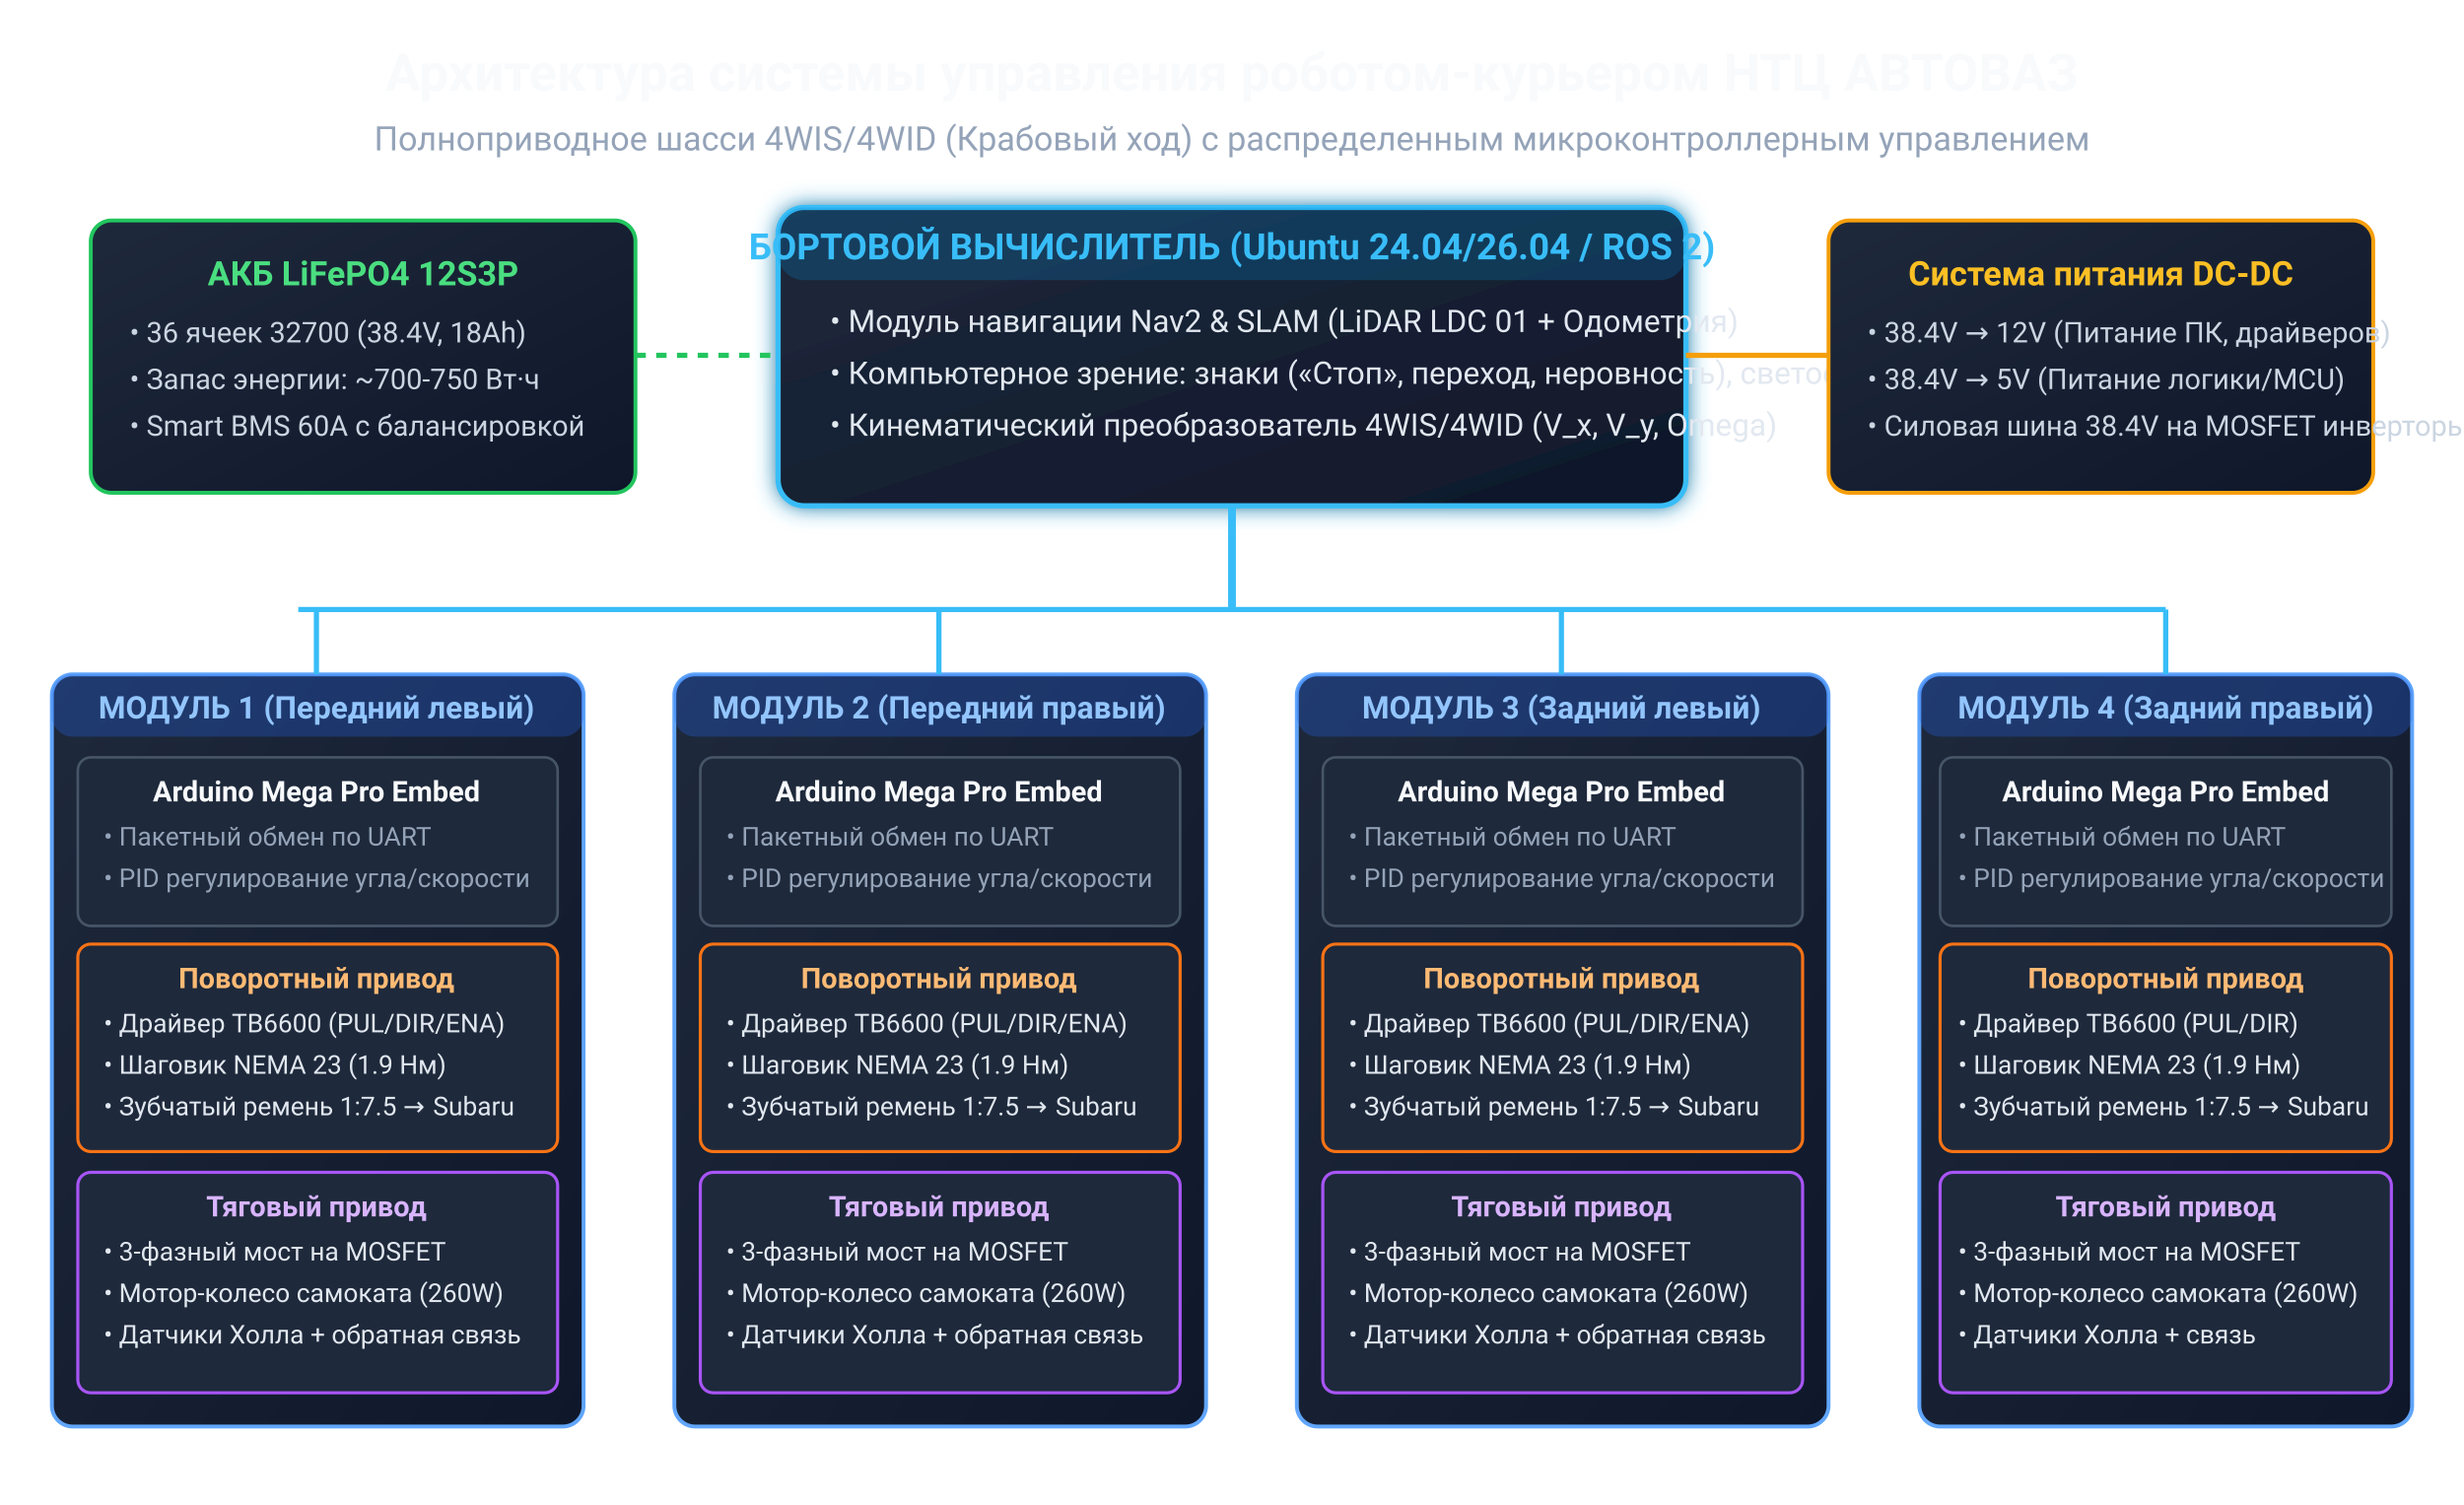
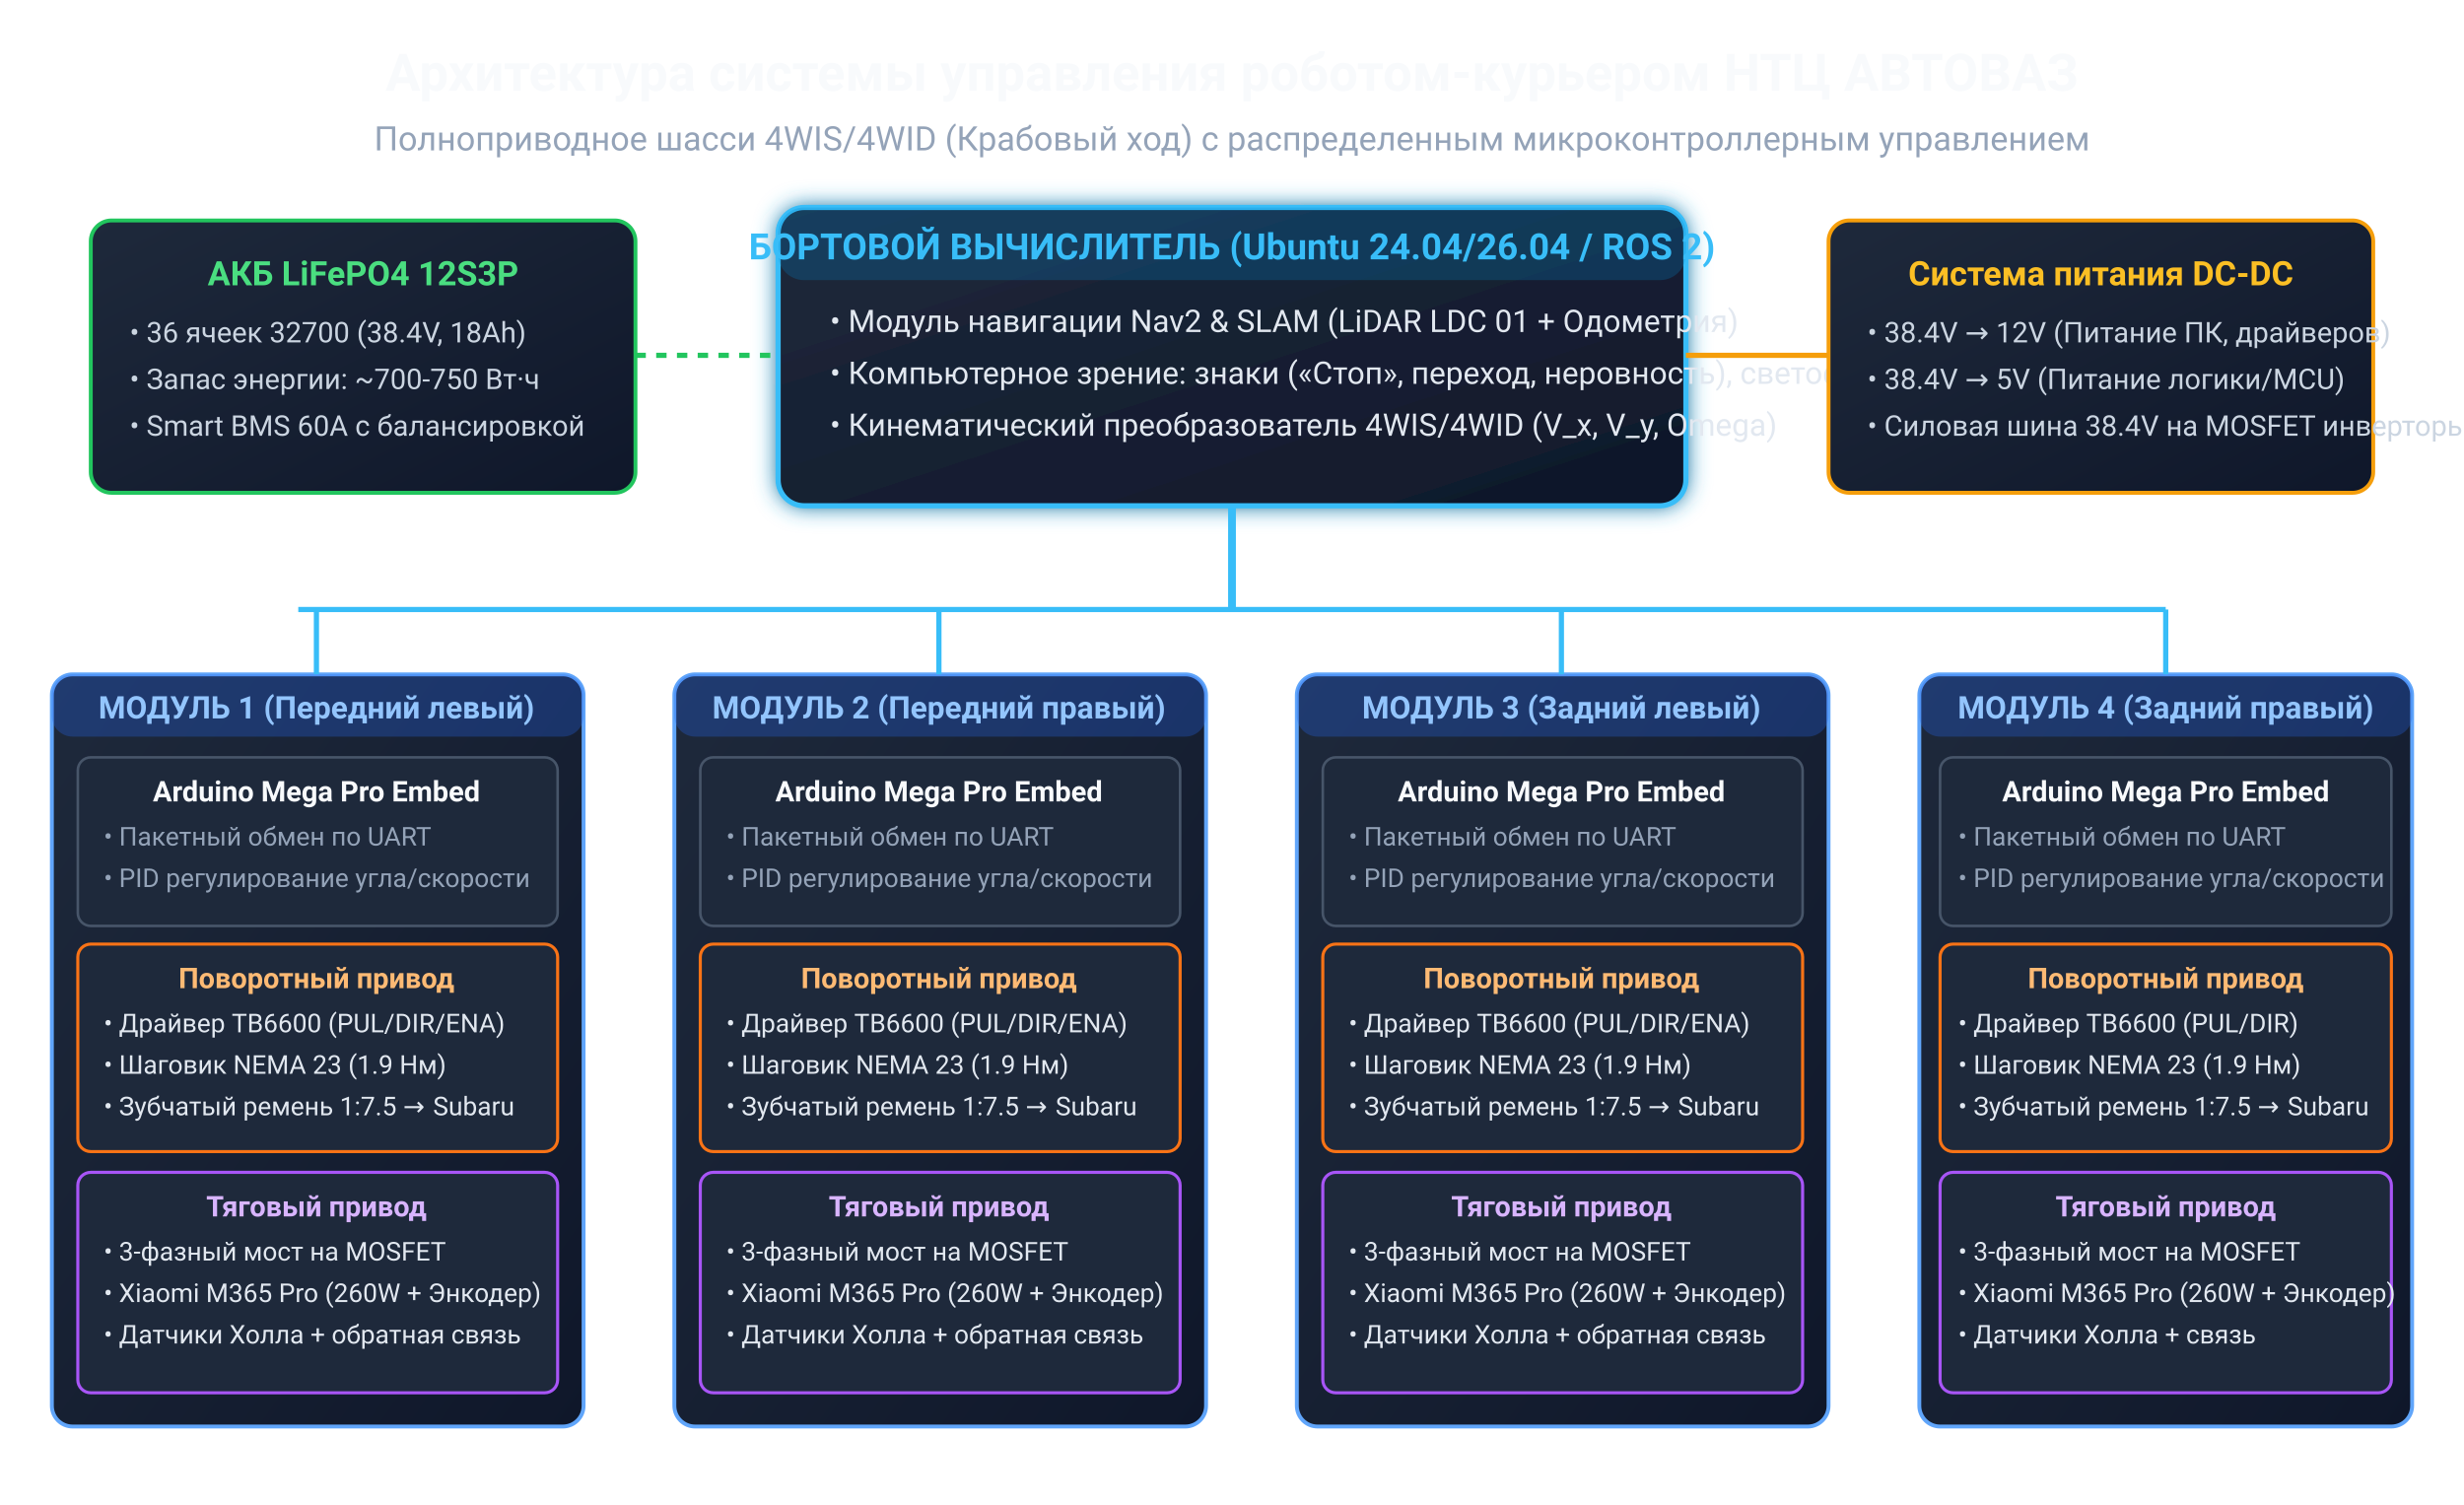
<svg xmlns="http://www.w3.org/2000/svg" viewBox="0 0 950 580" width="950" height="580" style="background:#0f172a; font-family:'Segoe UI',Roboto,sans-serif;">
  <defs>
    <linearGradient id="cardGrad" x1="0%" y1="0%" x2="100%" y2="100%">
      <stop offset="0%" stop-color="#1e293b" />
      <stop offset="100%" stop-color="#0f172a" />
    </linearGradient>
    <linearGradient id="accentGrad" x1="0%" y1="0%" x2="100%" y2="0%">
      <stop offset="0%" stop-color="#38bdf8" />
      <stop offset="100%" stop-color="#818cf8" />
    </linearGradient>
    <filter id="glow" x="-20%" y="-20%" width="140%" height="140%">
      <feGaussianBlur stdDeviation="4" result="blur" />
      <feComposite in="SourceGraphic" in2="blur" operator="over" />
    </filter>
  </defs>
  <text x="475" y="35" fill="#f8fafc" font-size="20" font-weight="bold" text-anchor="middle">Архитектура системы управления роботом-курьером НТЦ АВТОВАЗ</text>
  <text x="475" y="58" fill="#94a3b8" font-size="13" text-anchor="middle">Полноприводное шасси 4WIS/4WID (Крабовый ход) с распределенным микроконтроллерным управлением</text>
  <rect x="300" y="80" width="350" height="115" rx="10" fill="url(#cardGrad)" stroke="#38bdf8" stroke-width="2" filter="url(#glow)" />
  <rect x="300" y="80" width="350" height="28" rx="10" fill="#0284c7" opacity="0.25" />
  <text x="475" y="100" fill="#38bdf8" font-size="14" font-weight="bold" text-anchor="middle">БОРТОВОЙ ВЫЧИСЛИТЕЛЬ (Ubuntu 24.04/26.04 / ROS 2)</text>
  <text x="320" y="128" fill="#e2e8f0" font-size="12">• Модуль навигации Nav2 &amp; SLAM (LiDAR LDC 01 + Одометрия)</text>
  <text x="320" y="148" fill="#e2e8f0" font-size="12">• Компьютерное зрение: знаки («Стоп», переход, неровность), светофор</text>
  <text x="320" y="168" fill="#e2e8f0" font-size="12">• Кинематический преобразователь 4WIS/4WID (V_x, V_y, Omega)</text>
  <rect x="35" y="85" width="210" height="105" rx="8" fill="url(#cardGrad)" stroke="#22c55e" stroke-width="1.5" />
  <text x="140" y="110" fill="#4ade80" font-size="13" font-weight="bold" text-anchor="middle">АКБ LiFePO4 12S3P</text>
  <text x="50" y="132" fill="#cbd5e1" font-size="11">• 36 ячеек 32700 (38.4V, 18Ah)</text>
  <text x="50" y="150" fill="#cbd5e1" font-size="11">• Запас энергии: ~700-750 Вт·ч</text>
  <text x="50" y="168" fill="#cbd5e1" font-size="11">• Smart BMS 60A с балансировкой</text>
  <rect x="705" y="85" width="210" height="105" rx="8" fill="url(#cardGrad)" stroke="#f59e0b" stroke-width="1.5" />
  <text x="810" y="110" fill="#fbbf24" font-size="13" font-weight="bold" text-anchor="middle">Система питания DC-DC</text>
  <text x="720" y="132" fill="#cbd5e1" font-size="11">• 38.4V → 12V (Питание ПК, драйверов)</text>
  <text x="720" y="150" fill="#cbd5e1" font-size="11">• 38.4V → 5V (Питание логики/MCU)</text>
  <text x="720" y="168" fill="#cbd5e1" font-size="11">• Силовая шина 38.4V на MOSFET инверторы</text>
  <path d="M 245 137 L 300 137" stroke="#22c55e" stroke-width="2" stroke-dasharray="4,4" />
  <path d="M 650 137 L 705 137" stroke="#f59e0b" stroke-width="2" />
  <line x1="475" y1="195" x2="475" y2="235" stroke="#38bdf8" stroke-width="3" />
  <line x1="115" y1="235" x2="835" y2="235" stroke="#38bdf8" stroke-width="2" />
  <g transform="translate(20, 260)">
    <rect width="205" height="290" rx="8" fill="url(#cardGrad)" stroke="#60a5fa" stroke-width="1.5" />
    <rect width="205" height="24" rx="8" fill="#2563eb" opacity="0.3" />
    <text x="102" y="17" fill="#93c5fd" font-size="12" font-weight="bold" text-anchor="middle">МОДУЛЬ 1 (Передний левый)</text>
    <rect x="10" y="32" width="185" height="65" rx="5" fill="#1e293b" stroke="#475569" />
    <text x="102" y="49" fill="#f8fafc" font-size="11" font-weight="bold" text-anchor="middle">Arduino Mega Pro Embed</text>
    <text x="20" y="66" fill="#94a3b8" font-size="10">• Пакетный обмен по UART</text>
    <text x="20" y="82" fill="#94a3b8" font-size="10">• PID регулирование угла/скорости</text>
    <rect x="10" y="104" width="185" height="80" rx="5" fill="#1e293b" stroke="#f97316" stroke-width="1.2" />
    <text x="102" y="121" fill="#fdba74" font-size="11" font-weight="bold" text-anchor="middle">Поворотный привод</text>
    <text x="20" y="138" fill="#e2e8f0" font-size="10">• Драйвер TB6600 (PUL/DIR/ENA)</text>
    <text x="20" y="154" fill="#e2e8f0" font-size="10">• Шаговик NEMA 23 (1.9 Нм)</text>
    <text x="20" y="170" fill="#e2e8f0" font-size="10">• Зубчатый ремень 1:7.5 → Subaru</text>
    <rect x="10" y="192" width="185" height="85" rx="5" fill="#1e293b" stroke="#a855f7" stroke-width="1.2" />
    <text x="102" y="209" fill="#d8b4fe" font-size="11" font-weight="bold" text-anchor="middle">Тяговый привод</text>
    <text x="20" y="226" fill="#e2e8f0" font-size="10">• 3-фазный мост на MOSFET</text>
-     <text x="20" y="242" fill="#e2e8f0" font-size="10">• Мотор-колесо самоката (260W)</text>
+     <text x="20" y="242" fill="#e2e8f0" font-size="10">• Xiaomi M365 Pro (260W + Энкодер)</text>
    <text x="20" y="258" fill="#e2e8f0" font-size="10">• Датчики Холла + обратная связь</text>
  </g>
  <g transform="translate(260, 260)">
    <rect width="205" height="290" rx="8" fill="url(#cardGrad)" stroke="#60a5fa" stroke-width="1.5" />
    <rect width="205" height="24" rx="8" fill="#2563eb" opacity="0.3" />
    <text x="102" y="17" fill="#93c5fd" font-size="12" font-weight="bold" text-anchor="middle">МОДУЛЬ 2 (Передний правый)</text>
    <rect x="10" y="32" width="185" height="65" rx="5" fill="#1e293b" stroke="#475569" />
    <text x="102" y="49" fill="#f8fafc" font-size="11" font-weight="bold" text-anchor="middle">Arduino Mega Pro Embed</text>
    <text x="20" y="66" fill="#94a3b8" font-size="10">• Пакетный обмен по UART</text>
    <text x="20" y="82" fill="#94a3b8" font-size="10">• PID регулирование угла/скорости</text>
    <rect x="10" y="104" width="185" height="80" rx="5" fill="#1e293b" stroke="#f97316" stroke-width="1.2" />
    <text x="102" y="121" fill="#fdba74" font-size="11" font-weight="bold" text-anchor="middle">Поворотный привод</text>
    <text x="20" y="138" fill="#e2e8f0" font-size="10">• Драйвер TB6600 (PUL/DIR/ENA)</text>
    <text x="20" y="154" fill="#e2e8f0" font-size="10">• Шаговик NEMA 23 (1.9 Нм)</text>
    <text x="20" y="170" fill="#e2e8f0" font-size="10">• Зубчатый ремень 1:7.5 → Subaru</text>
    <rect x="10" y="192" width="185" height="85" rx="5" fill="#1e293b" stroke="#a855f7" stroke-width="1.2" />
    <text x="102" y="209" fill="#d8b4fe" font-size="11" font-weight="bold" text-anchor="middle">Тяговый привод</text>
    <text x="20" y="226" fill="#e2e8f0" font-size="10">• 3-фазный мост на MOSFET</text>
-     <text x="20" y="242" fill="#e2e8f0" font-size="10">• Мотор-колесо самоката (260W)</text>
+     <text x="20" y="242" fill="#e2e8f0" font-size="10">• Xiaomi M365 Pro (260W + Энкодер)</text>
    <text x="20" y="258" fill="#e2e8f0" font-size="10">• Датчики Холла + обратная связь</text>
  </g>
  <g transform="translate(500, 260)">
    <rect width="205" height="290" rx="8" fill="url(#cardGrad)" stroke="#60a5fa" stroke-width="1.5" />
    <rect width="205" height="24" rx="8" fill="#2563eb" opacity="0.3" />
    <text x="102" y="17" fill="#93c5fd" font-size="12" font-weight="bold" text-anchor="middle">МОДУЛЬ 3 (Задний левый)</text>
    <rect x="10" y="32" width="185" height="65" rx="5" fill="#1e293b" stroke="#475569" />
    <text x="102" y="49" fill="#f8fafc" font-size="11" font-weight="bold" text-anchor="middle">Arduino Mega Pro Embed</text>
    <text x="20" y="66" fill="#94a3b8" font-size="10">• Пакетный обмен по UART</text>
    <text x="20" y="82" fill="#94a3b8" font-size="10">• PID регулирование угла/скорости</text>
    <rect x="10" y="104" width="185" height="80" rx="5" fill="#1e293b" stroke="#f97316" stroke-width="1.2" />
    <text x="102" y="121" fill="#fdba74" font-size="11" font-weight="bold" text-anchor="middle">Поворотный привод</text>
    <text x="20" y="138" fill="#e2e8f0" font-size="10">• Драйвер TB6600 (PUL/DIR/ENA)</text>
    <text x="20" y="154" fill="#e2e8f0" font-size="10">• Шаговик NEMA 23 (1.9 Нм)</text>
    <text x="20" y="170" fill="#e2e8f0" font-size="10">• Зубчатый ремень 1:7.5 → Subaru</text>
    <rect x="10" y="192" width="185" height="85" rx="5" fill="#1e293b" stroke="#a855f7" stroke-width="1.2" />
    <text x="102" y="209" fill="#d8b4fe" font-size="11" font-weight="bold" text-anchor="middle">Тяговый привод</text>
    <text x="20" y="226" fill="#e2e8f0" font-size="10">• 3-фазный мост на MOSFET</text>
-     <text x="20" y="242" fill="#e2e8f0" font-size="10">• Мотор-колесо самоката (260W)</text>
+     <text x="20" y="242" fill="#e2e8f0" font-size="10">• Xiaomi M365 Pro (260W + Энкодер)</text>
    <text x="20" y="258" fill="#e2e8f0" font-size="10">• Датчики Холла + обратная связь</text>
  </g>
  <g transform="translate(740, 260)">
    <rect width="190" height="290" rx="8" fill="url(#cardGrad)" stroke="#60a5fa" stroke-width="1.5" />
    <rect width="190" height="24" rx="8" fill="#2563eb" opacity="0.3" />
    <text x="95" y="17" fill="#93c5fd" font-size="12" font-weight="bold" text-anchor="middle">МОДУЛЬ 4 (Задний правый)</text>
    <rect x="8" y="32" width="174" height="65" rx="5" fill="#1e293b" stroke="#475569" />
    <text x="95" y="49" fill="#f8fafc" font-size="11" font-weight="bold" text-anchor="middle">Arduino Mega Pro Embed</text>
    <text x="15" y="66" fill="#94a3b8" font-size="10">• Пакетный обмен по UART</text>
    <text x="15" y="82" fill="#94a3b8" font-size="10">• PID регулирование угла/скорости</text>
    <rect x="8" y="104" width="174" height="80" rx="5" fill="#1e293b" stroke="#f97316" stroke-width="1.2" />
    <text x="95" y="121" fill="#fdba74" font-size="11" font-weight="bold" text-anchor="middle">Поворотный привод</text>
    <text x="15" y="138" fill="#e2e8f0" font-size="10">• Драйвер TB6600 (PUL/DIR)</text>
    <text x="15" y="154" fill="#e2e8f0" font-size="10">• Шаговик NEMA 23 (1.9 Нм)</text>
    <text x="15" y="170" fill="#e2e8f0" font-size="10">• Зубчатый ремень 1:7.5 → Subaru</text>
    <rect x="8" y="192" width="174" height="85" rx="5" fill="#1e293b" stroke="#a855f7" stroke-width="1.2" />
    <text x="95" y="209" fill="#d8b4fe" font-size="11" font-weight="bold" text-anchor="middle">Тяговый привод</text>
    <text x="15" y="226" fill="#e2e8f0" font-size="10">• 3-фазный мост на MOSFET</text>
-     <text x="15" y="242" fill="#e2e8f0" font-size="10">• Мотор-колесо самоката (260W)</text>
+     <text x="15" y="242" fill="#e2e8f0" font-size="10">• Xiaomi M365 Pro (260W + Энкодер)</text>
    <text x="15" y="258" fill="#e2e8f0" font-size="10">• Датчики Холла + связь</text>
  </g>
  <line x1="122" y1="235" x2="122" y2="260" stroke="#38bdf8" stroke-width="2" marker-end="url(#arrow)" />
  <line x1="362" y1="235" x2="362" y2="260" stroke="#38bdf8" stroke-width="2" marker-end="url(#arrow)" />
  <line x1="602" y1="235" x2="602" y2="260" stroke="#38bdf8" stroke-width="2" marker-end="url(#arrow)" />
  <line x1="835" y1="235" x2="835" y2="260" stroke="#38bdf8" stroke-width="2" marker-end="url(#arrow)" />
</svg>
